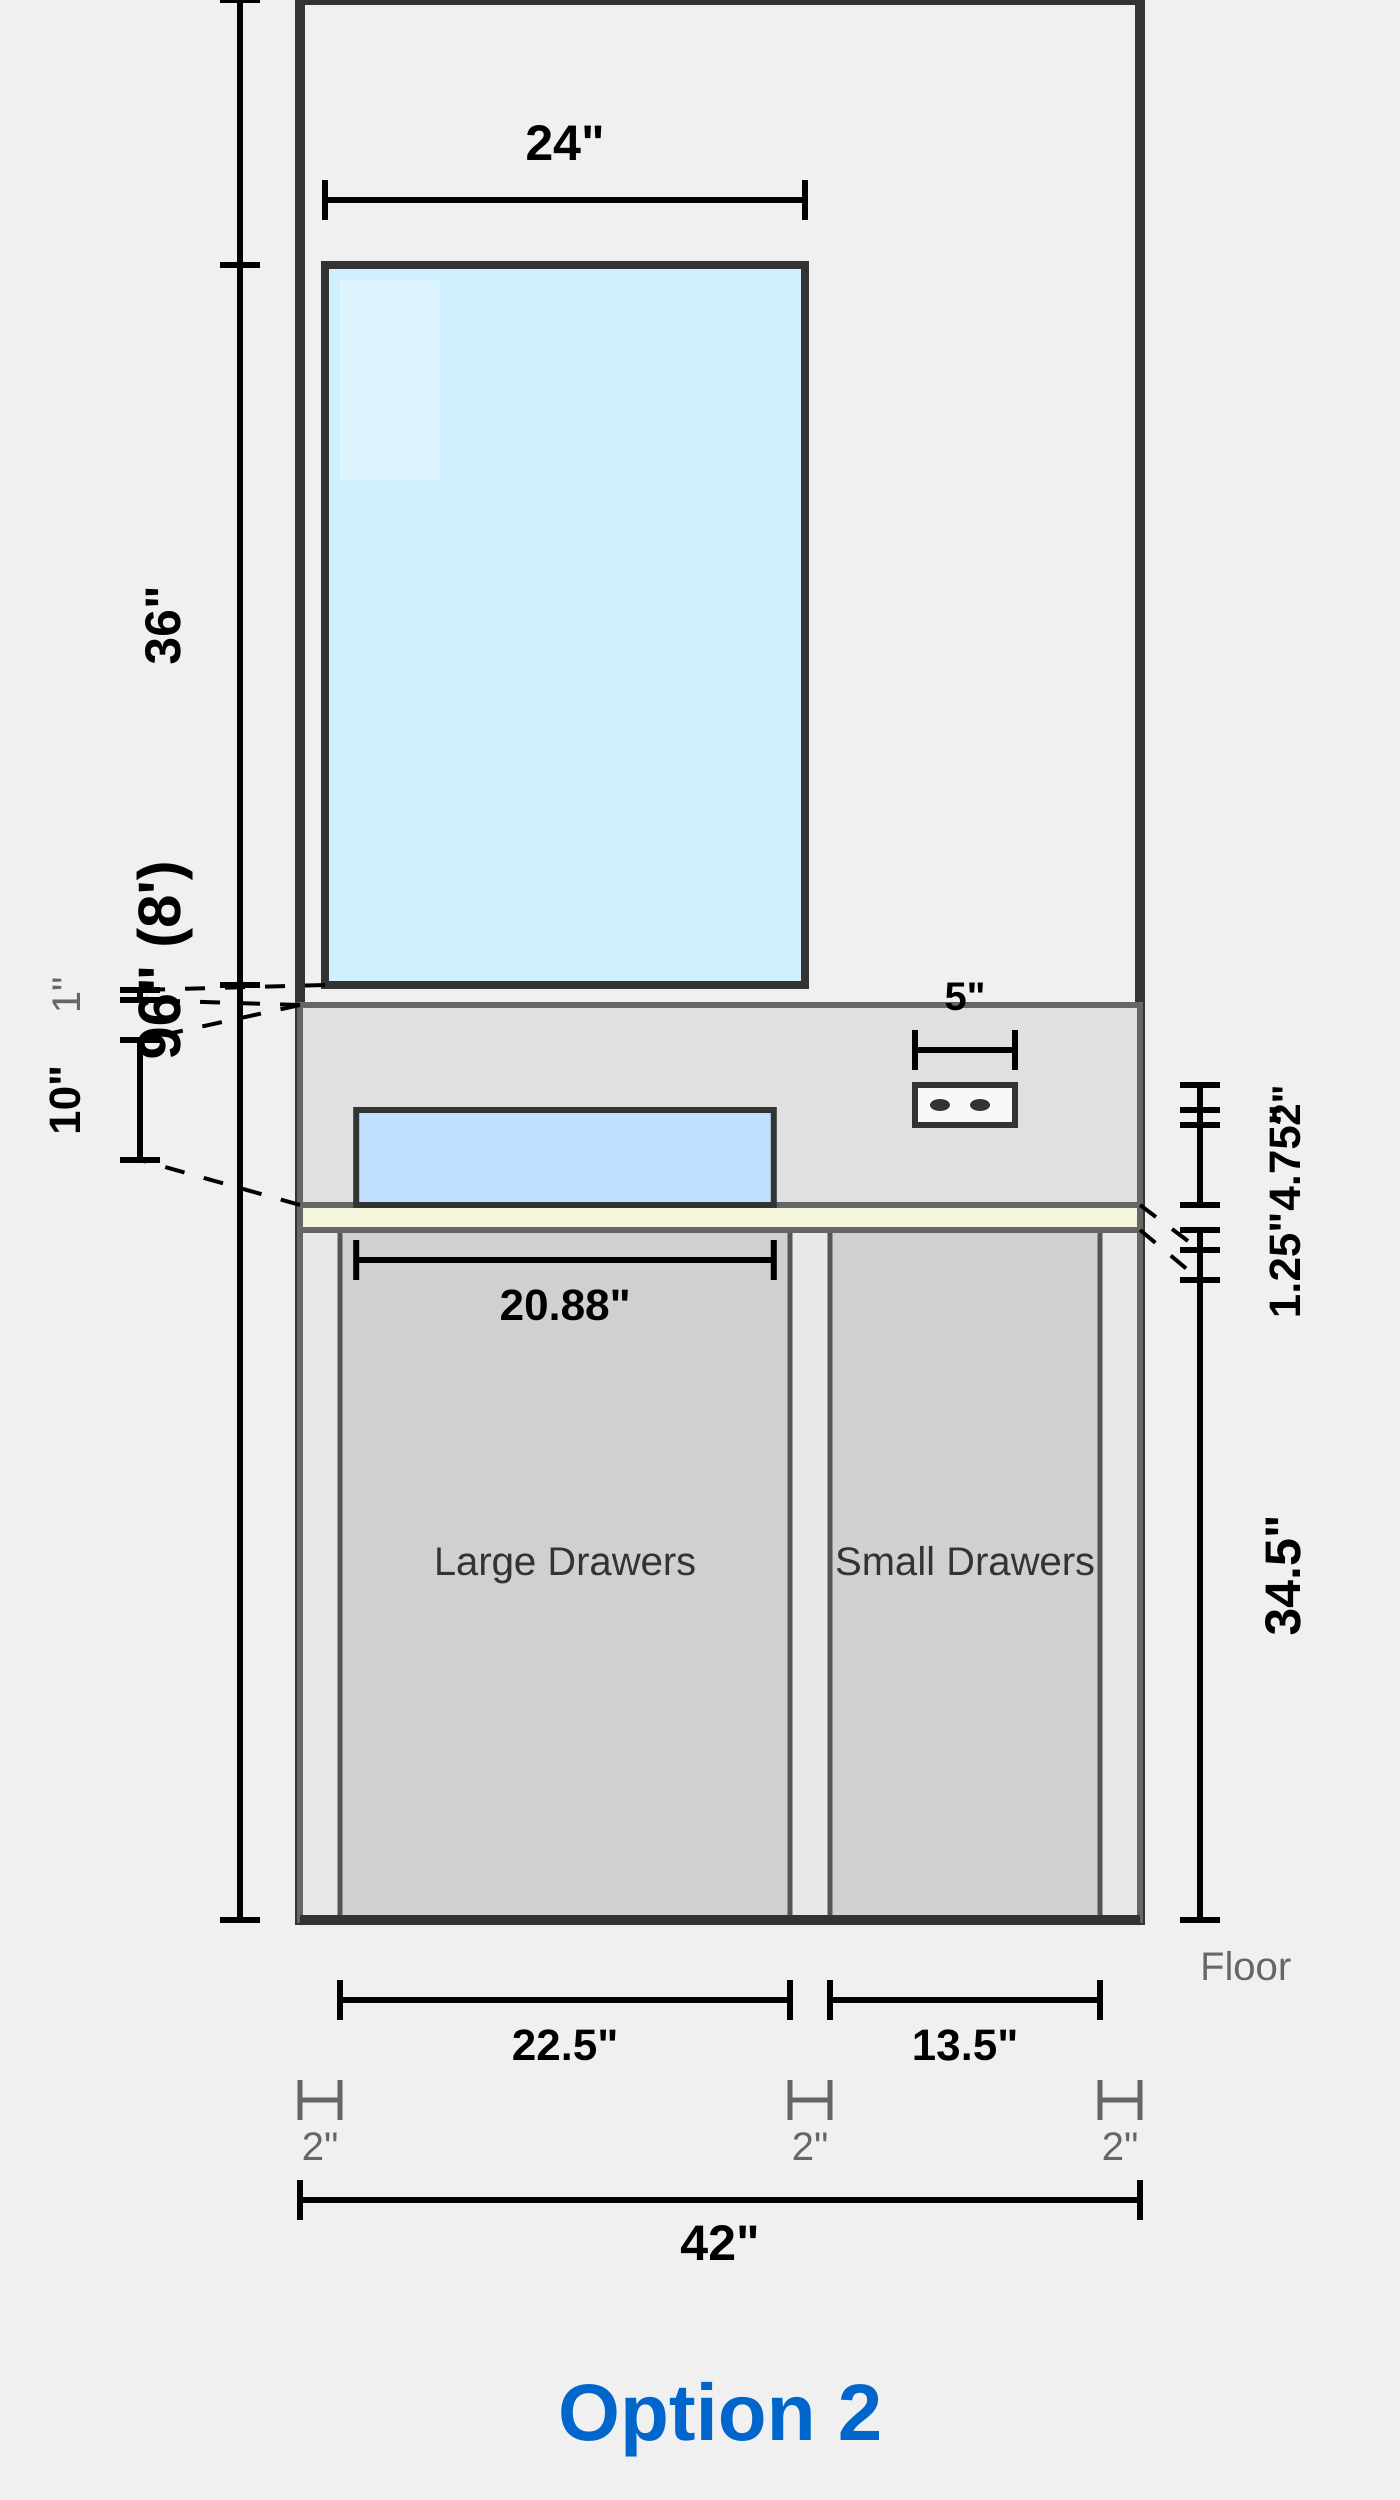
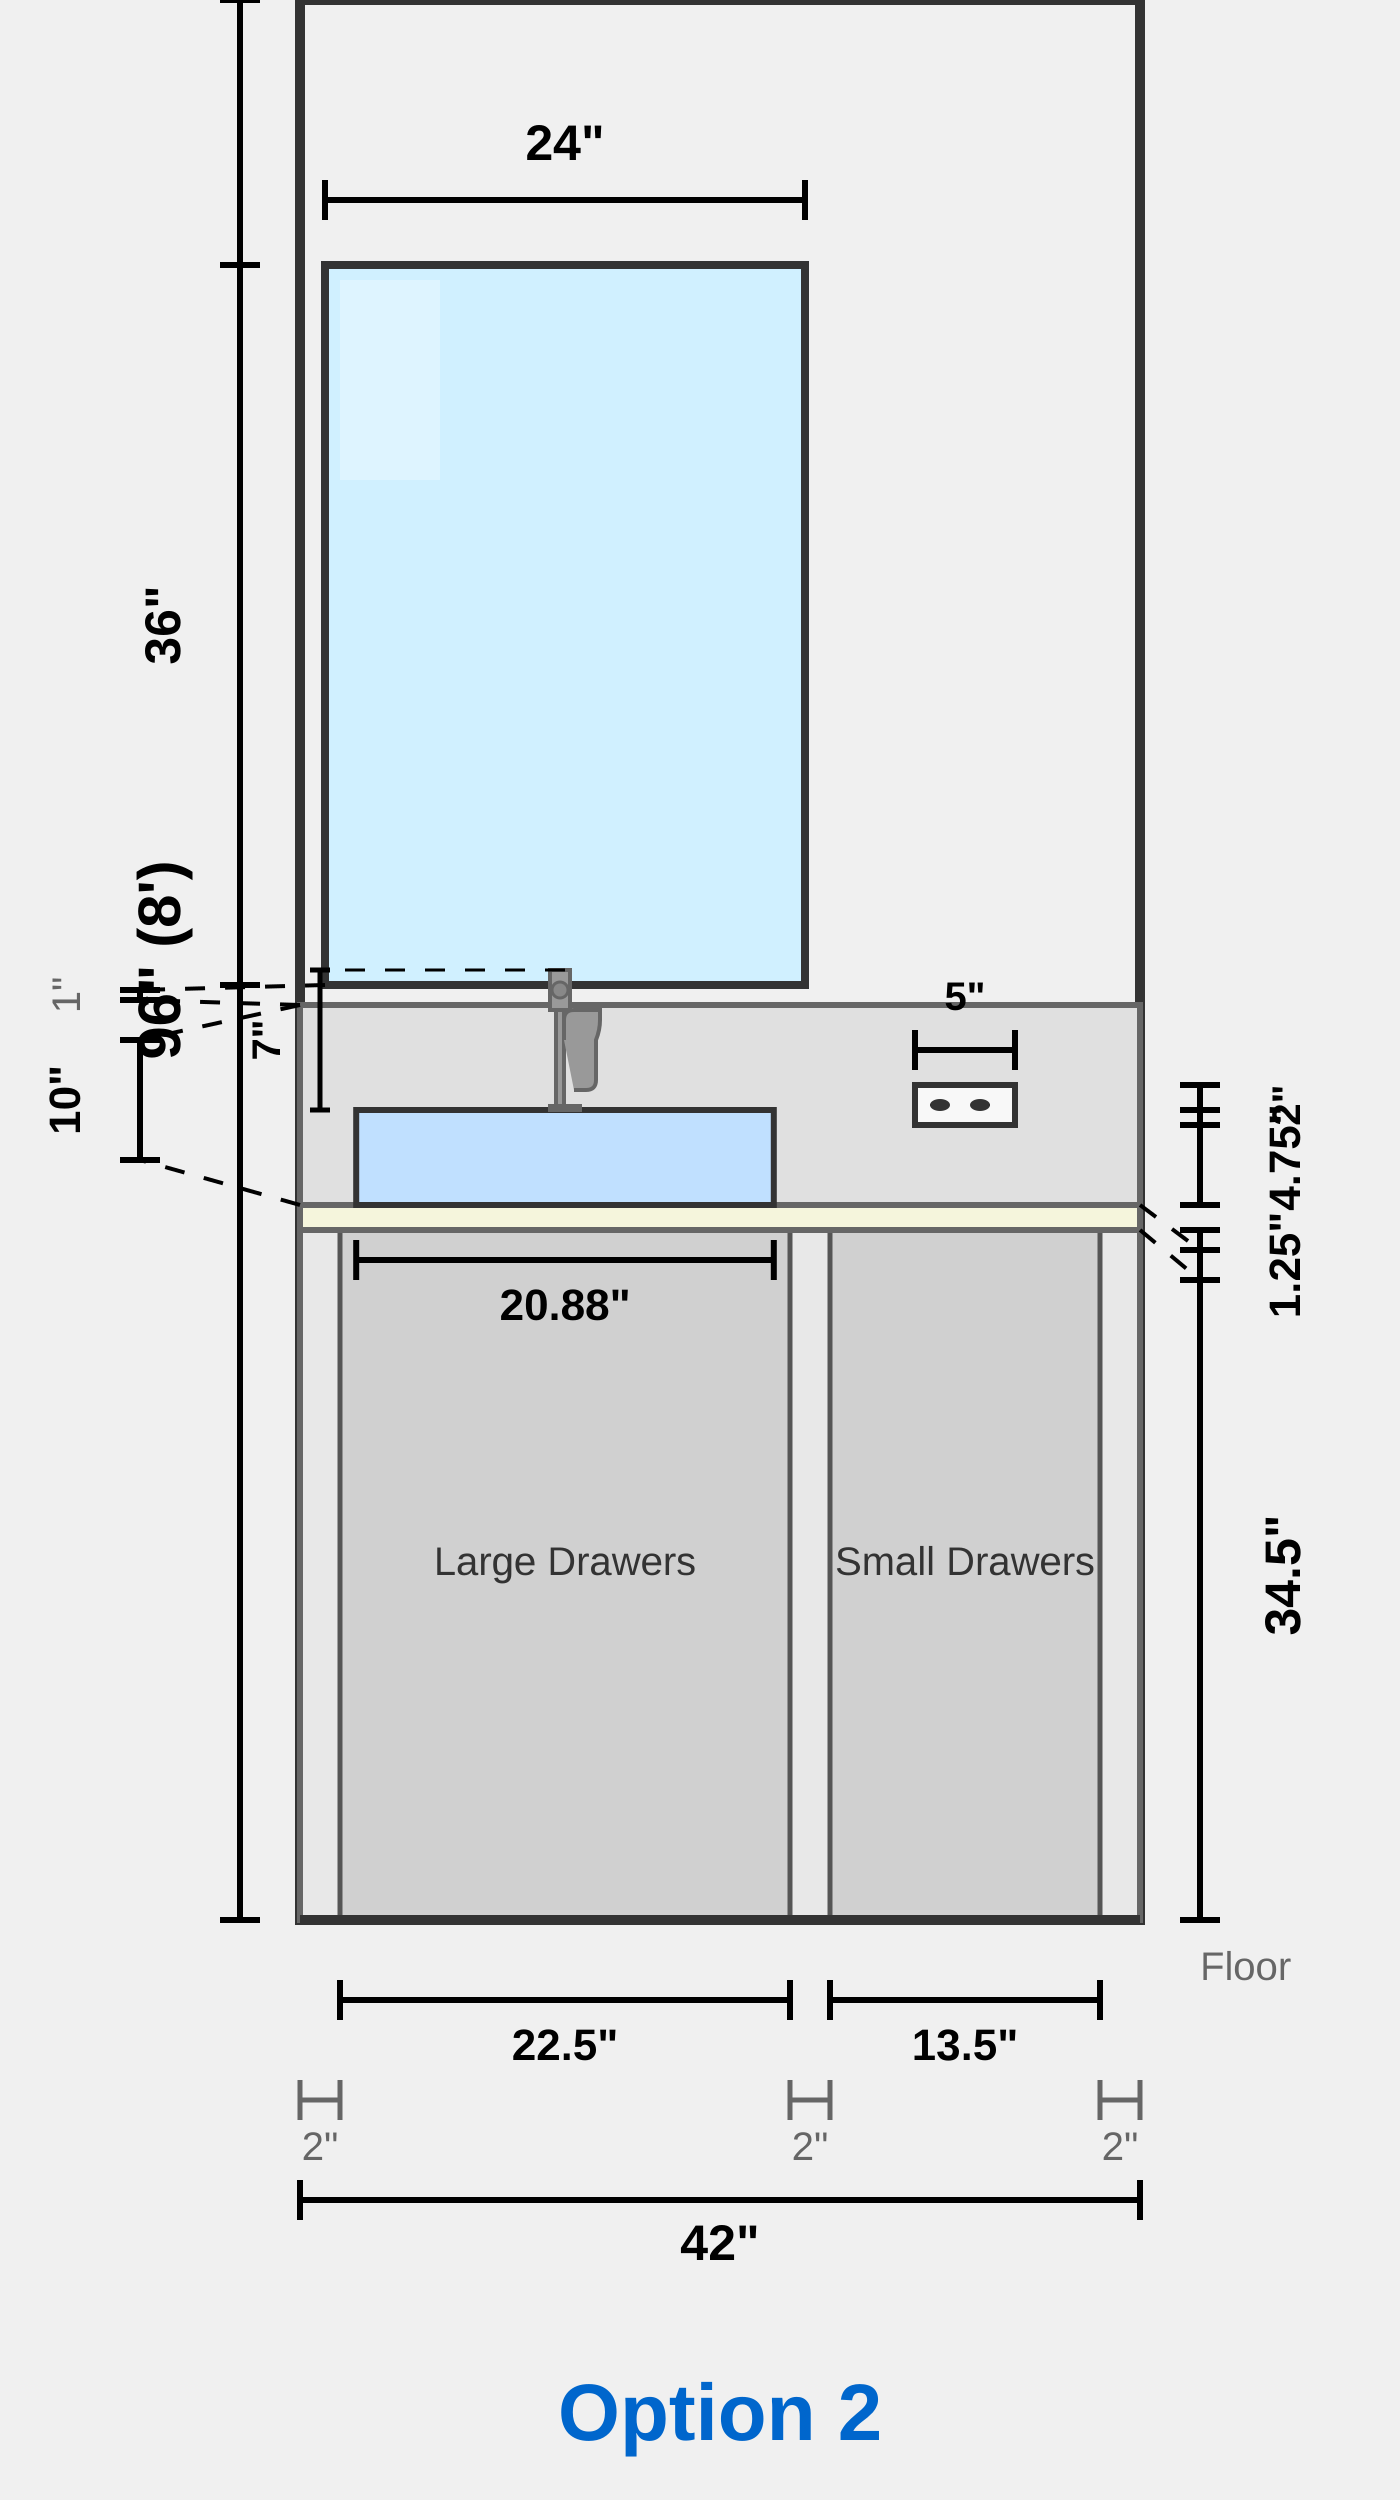
<svg xmlns="http://www.w3.org/2000/svg" viewBox="-15 0 70 125" style="border: 1px solid #ccc; background: white;">
  <rect x="0" y="0" width="42" height="96" fill="none" stroke="#333" stroke-width="0.5" />
  <rect x="0" y="61.5" width="42" height="34.5" fill="#e8e8e8" stroke="#666" stroke-width="0.3" />
  <rect x="2" y="61.5" width="22.5" height="34.5" fill="#d0d0d0" stroke="#555" stroke-width="0.25" />
  <rect x="26.5" y="61.5" width="13.5" height="34.5" fill="#d0d0d0" stroke="#555" stroke-width="0.25" />
  <rect x="1.25" y="13.25" width="24" height="36" fill="#d0f0ff" stroke="#333" stroke-width="0.4" />
  <rect x="2" y="14" width="5" height="10" fill="#ffffff" opacity="0.3" stroke="none" />
  <rect x="0" y="50.25" width="42" height="10" fill="#e0e0e0" stroke="#666" stroke-width="0.3" />
  <rect x="30.75" y="54.25" width="5" height="2" fill="#f8f8f8" stroke="#333" stroke-width="0.3" />
  <ellipse cx="32" cy="55.25" rx="0.5" ry="0.3" fill="#333" />
  <ellipse cx="34" cy="55.25" rx="0.5" ry="0.3" fill="#333" />
  <line x1="32" y1="55.25" x2="31.5" y2="55.25" stroke="#333" stroke-width="0.1" />
  <line x1="34" y1="55.25" x2="34.5" y2="55.25" stroke="#333" stroke-width="0.1" />
  <rect x="0" y="60.25" width="42" height="1.25" fill="#f5f5dc" stroke="#666" stroke-width="0.3" />
  <rect x="2.81" y="55.5" width="20.88" height="4.75" fill="#c0e0ff" stroke="#333" stroke-width="0.3" />
+   <rect x="12.5" y="55.3" width="1.5" height="0.2" fill="#999" stroke="#666" stroke-width="0.2" />
+   <rect x="12.8" y="50.5" width="0.4" height="4.8" fill="#999" stroke="#666" stroke-width="0.2" />
+   <rect x="12.5" y="48.5" width="1" height="2" fill="#999" stroke="#666" stroke-width="0.2" />
+   <path d="M 13.2 52 L 13.2 51 Q 13.2 50.5 13.7 50.5 L 15 50.5 L 15 51 Q 15 51.5 14.8 52 L 14.8 54 Q 14.8 54.5 14.3 54.5 L 13.7 54.5" fill="#999" stroke="#666" stroke-width="0.2" />
+   <circle cx="13" cy="49.5" r="0.4" fill="#888" stroke="#666" stroke-width="0.15" />
  <text x="13.25" y="78.75" font-family="Arial, sans-serif" font-size="2" text-anchor="middle" fill="#333">Large Drawers</text>
  <text x="33.25" y="78.75" font-family="Arial, sans-serif" font-size="2" text-anchor="middle" fill="#333">Small Drawers</text>
  <line x1="-3" y1="0" x2="-3" y2="96" stroke="#000" stroke-width="0.3" />
  <line x1="-2" y1="0" x2="-4" y2="0" stroke="#000" stroke-width="0.3" />
  <line x1="-2" y1="96" x2="-4" y2="96" stroke="#000" stroke-width="0.3" />
  <text x="-6" y="48" font-family="Arial, sans-serif" font-size="3" text-anchor="middle" fill="#000" font-weight="bold" transform="rotate(-90 -6 48)">96" (8')</text>
  <line x1="-8" y1="52" x2="-8" y2="58" stroke="#000" stroke-width="0.3" />
  <line x1="-9" y1="52" x2="-7" y2="52" stroke="#000" stroke-width="0.3" />
  <line x1="-9" y1="58" x2="-7" y2="58" stroke="#000" stroke-width="0.3" />
  <line x1="0" y1="50.25" x2="-8" y2="52" stroke="#000" stroke-width="0.2" stroke-dasharray="1,1" />
  <line x1="0" y1="60.25" x2="-8" y2="58" stroke="#000" stroke-width="0.2" stroke-dasharray="1,1" />
  <text x="-11" y="55" font-family="Arial, sans-serif" font-size="2.2" text-anchor="middle" fill="#000" font-weight="bold" transform="rotate(-90 -11 55)">10"</text>
+   <line x1="1" y1="48.5" x2="1" y2="55.5" stroke="#000" stroke-width="0.25" />
+   <line x1="0.5" y1="48.5" x2="1.5" y2="48.5" stroke="#000" stroke-width="0.25" />
+   <line x1="0.5" y1="55.5" x2="1.5" y2="55.5" stroke="#000" stroke-width="0.25" />
+   <line x1="13.25" y1="48.5" x2="1" y2="48.5" stroke="#000" stroke-width="0.15" stroke-dasharray="1,1" />
+   <text x="-1" y="52" font-family="Arial, sans-serif" font-size="2" text-anchor="middle" fill="#000" font-weight="bold" transform="rotate(-90 -1 52)">7"</text>
  <line x1="-3" y1="13.25" x2="-3" y2="49.25" stroke="#000" stroke-width="0.3" />
  <line x1="-2" y1="13.25" x2="-4" y2="13.25" stroke="#000" stroke-width="0.3" />
  <line x1="-2" y1="49.25" x2="-4" y2="49.25" stroke="#000" stroke-width="0.3" />
  <text x="-6" y="31.25" font-family="Arial, sans-serif" font-size="2.5" text-anchor="middle" fill="#000" font-weight="bold" transform="rotate(-90 -6 31.25)">36"</text>
  <line x1="1.25" y1="10" x2="25.25" y2="10" stroke="#000" stroke-width="0.3" />
  <line x1="1.25" y1="9" x2="1.25" y2="11" stroke="#000" stroke-width="0.3" />
  <line x1="25.25" y1="9" x2="25.25" y2="11" stroke="#000" stroke-width="0.3" />
  <text x="13.25" y="8" font-family="Arial, sans-serif" font-size="2.5" text-anchor="middle" fill="#000" font-weight="bold">24"</text>
  <line x1="-8" y1="49.5" x2="-8" y2="50" stroke="#000" stroke-width="0.3" />
  <line x1="-9" y1="49.5" x2="-7" y2="49.5" stroke="#000" stroke-width="0.3" />
  <line x1="-9" y1="50" x2="-7" y2="50" stroke="#000" stroke-width="0.3" />
  <line x1="1.25" y1="49.25" x2="-8" y2="49.5" stroke="#000" stroke-width="0.2" stroke-dasharray="1,1" />
  <line x1="0" y1="50.25" x2="-8" y2="50" stroke="#000" stroke-width="0.2" stroke-dasharray="1,1" />
  <text x="-11" y="49.75" font-family="Arial, sans-serif" font-size="2" text-anchor="middle" fill="#666" transform="rotate(-90 -11 49.75)">1"</text>
  <line x1="30.75" y1="52.5" x2="35.75" y2="52.5" stroke="#000" stroke-width="0.3" />
  <line x1="30.75" y1="51.5" x2="30.75" y2="53.5" stroke="#000" stroke-width="0.3" />
  <line x1="35.75" y1="51.5" x2="35.75" y2="53.5" stroke="#000" stroke-width="0.3" />
  <text x="33.25" y="50.5" font-family="Arial, sans-serif" font-size="2" text-anchor="middle" fill="#000" font-weight="bold">5"</text>
  <line x1="45" y1="54.25" x2="45" y2="56.25" stroke="#000" stroke-width="0.3" />
  <line x1="44" y1="54.25" x2="46" y2="54.25" stroke="#000" stroke-width="0.3" />
  <line x1="44" y1="56.25" x2="46" y2="56.25" stroke="#000" stroke-width="0.3" />
  <text x="50" y="55.25" font-family="Arial, sans-serif" font-size="2" text-anchor="middle" fill="#000" font-weight="bold" transform="rotate(-90 50 55.25)">2"</text>
  <line x1="45" y1="61.5" x2="45" y2="96" stroke="#000" stroke-width="0.3" />
  <line x1="44" y1="61.5" x2="46" y2="61.5" stroke="#000" stroke-width="0.3" />
  <line x1="44" y1="96" x2="46" y2="96" stroke="#000" stroke-width="0.3" />
  <text x="50" y="78.75" font-family="Arial, sans-serif" font-size="2.5" text-anchor="middle" fill="#000" font-weight="bold" transform="rotate(-90 50 78.75)">34.5"</text>
  <line x1="45" y1="55.5" x2="45" y2="60.25" stroke="#000" stroke-width="0.3" />
  <line x1="44" y1="55.5" x2="46" y2="55.5" stroke="#000" stroke-width="0.3" />
  <line x1="44" y1="60.25" x2="46" y2="60.25" stroke="#000" stroke-width="0.3" />
  <text x="50" y="57.875" font-family="Arial, sans-serif" font-size="2.2" text-anchor="middle" fill="#000" font-weight="bold" transform="rotate(-90 50 57.875)">4.75"</text>
  <line x1="45" y1="62.5" x2="45" y2="64" stroke="#000" stroke-width="0.3" />
  <line x1="44" y1="62.5" x2="46" y2="62.5" stroke="#000" stroke-width="0.3" />
  <line x1="44" y1="64" x2="46" y2="64" stroke="#000" stroke-width="0.3" />
  <line x1="42" y1="60.25" x2="45" y2="62.5" stroke="#000" stroke-width="0.2" stroke-dasharray="1,1" />
  <line x1="42" y1="61.5" x2="45" y2="64" stroke="#000" stroke-width="0.2" stroke-dasharray="1,1" />
  <text x="50" y="63.25" font-family="Arial, sans-serif" font-size="2.2" text-anchor="middle" fill="#000" font-weight="bold" transform="rotate(-90 50 63.25)">1.25"</text>
  <line x1="0" y1="96" x2="42" y2="96" stroke="#333" stroke-width="0.5" />
  <text x="45" y="99" font-family="Arial, sans-serif" font-size="2" text-anchor="start" fill="#666">Floor</text>
  <line x1="2" y1="100" x2="24.5" y2="100" stroke="#000" stroke-width="0.3" />
  <line x1="2" y1="99" x2="2" y2="101" stroke="#000" stroke-width="0.3" />
  <line x1="24.5" y1="99" x2="24.5" y2="101" stroke="#000" stroke-width="0.3" />
  <text x="13.25" y="103" font-family="Arial, sans-serif" font-size="2.2" text-anchor="middle" fill="#000" font-weight="bold">22.5"</text>
  <line x1="26.5" y1="100" x2="40" y2="100" stroke="#000" stroke-width="0.3" />
  <line x1="26.5" y1="99" x2="26.5" y2="101" stroke="#000" stroke-width="0.3" />
  <line x1="40" y1="99" x2="40" y2="101" stroke="#000" stroke-width="0.3" />
  <text x="33.25" y="103" font-family="Arial, sans-serif" font-size="2.2" text-anchor="middle" fill="#000" font-weight="bold">13.5"</text>
  <line x1="0" y1="105" x2="2" y2="105" stroke="#666" stroke-width="0.25" />
  <line x1="0" y1="104" x2="0" y2="106" stroke="#666" stroke-width="0.25" />
  <line x1="2" y1="104" x2="2" y2="106" stroke="#666" stroke-width="0.25" />
  <text x="1" y="108" font-family="Arial, sans-serif" font-size="2" text-anchor="middle" fill="#666">2"</text>
  <line x1="24.5" y1="105" x2="26.5" y2="105" stroke="#666" stroke-width="0.25" />
  <line x1="24.5" y1="104" x2="24.5" y2="106" stroke="#666" stroke-width="0.25" />
  <line x1="26.5" y1="104" x2="26.5" y2="106" stroke="#666" stroke-width="0.25" />
  <text x="25.5" y="108" font-family="Arial, sans-serif" font-size="2" text-anchor="middle" fill="#666">2"</text>
  <line x1="40" y1="105" x2="42" y2="105" stroke="#666" stroke-width="0.25" />
  <line x1="40" y1="104" x2="40" y2="106" stroke="#666" stroke-width="0.25" />
  <line x1="42" y1="104" x2="42" y2="106" stroke="#666" stroke-width="0.25" />
  <text x="41" y="108" font-family="Arial, sans-serif" font-size="2" text-anchor="middle" fill="#666">2"</text>
  <line x1="0" y1="110" x2="42" y2="110" stroke="#000" stroke-width="0.3" />
  <line x1="0" y1="109" x2="0" y2="111" stroke="#000" stroke-width="0.3" />
  <line x1="42" y1="109" x2="42" y2="111" stroke="#000" stroke-width="0.3" />
  <text x="21" y="113" font-family="Arial, sans-serif" font-size="2.5" text-anchor="middle" fill="#000" font-weight="bold">42"</text>
  <line x1="2.81" y1="63" x2="23.69" y2="63" stroke="#000" stroke-width="0.3" />
  <line x1="2.81" y1="62" x2="2.81" y2="64" stroke="#000" stroke-width="0.3" />
  <line x1="23.69" y1="62" x2="23.69" y2="64" stroke="#000" stroke-width="0.3" />
  <text x="13.25" y="66" font-family="Arial, sans-serif" font-size="2.2" text-anchor="middle" fill="#000" font-weight="bold">20.88"</text>
  <text x="21" y="122" font-family="Arial, sans-serif" font-size="4" text-anchor="middle" fill="#0066cc" font-weight="bold">Option 2</text>
</svg>
